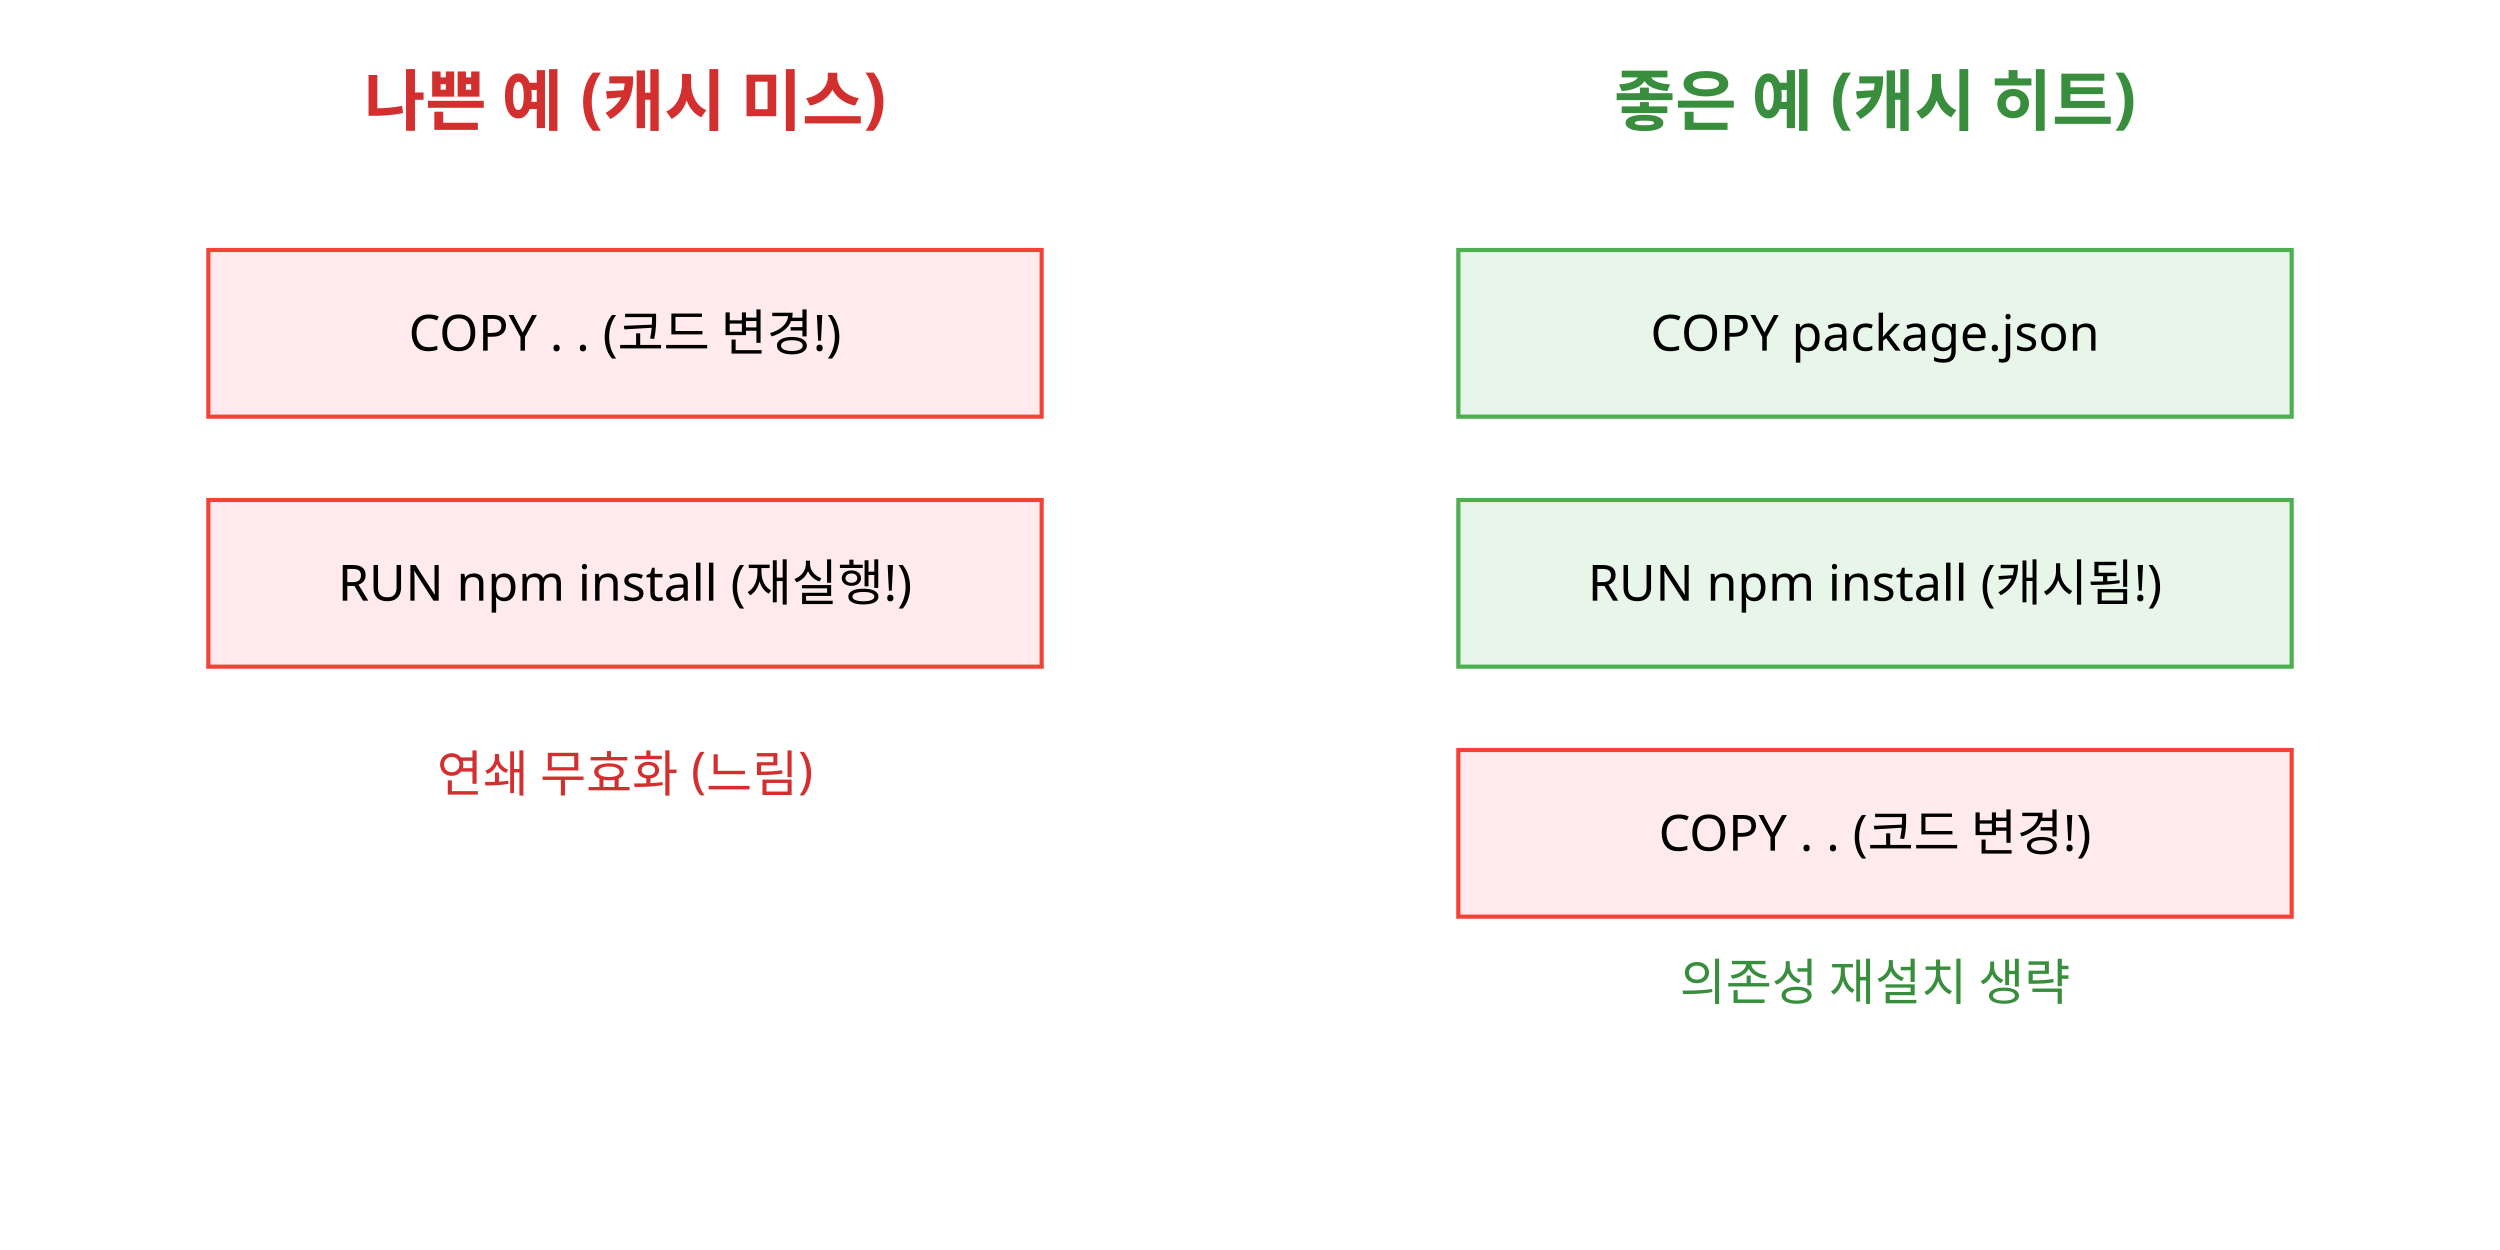
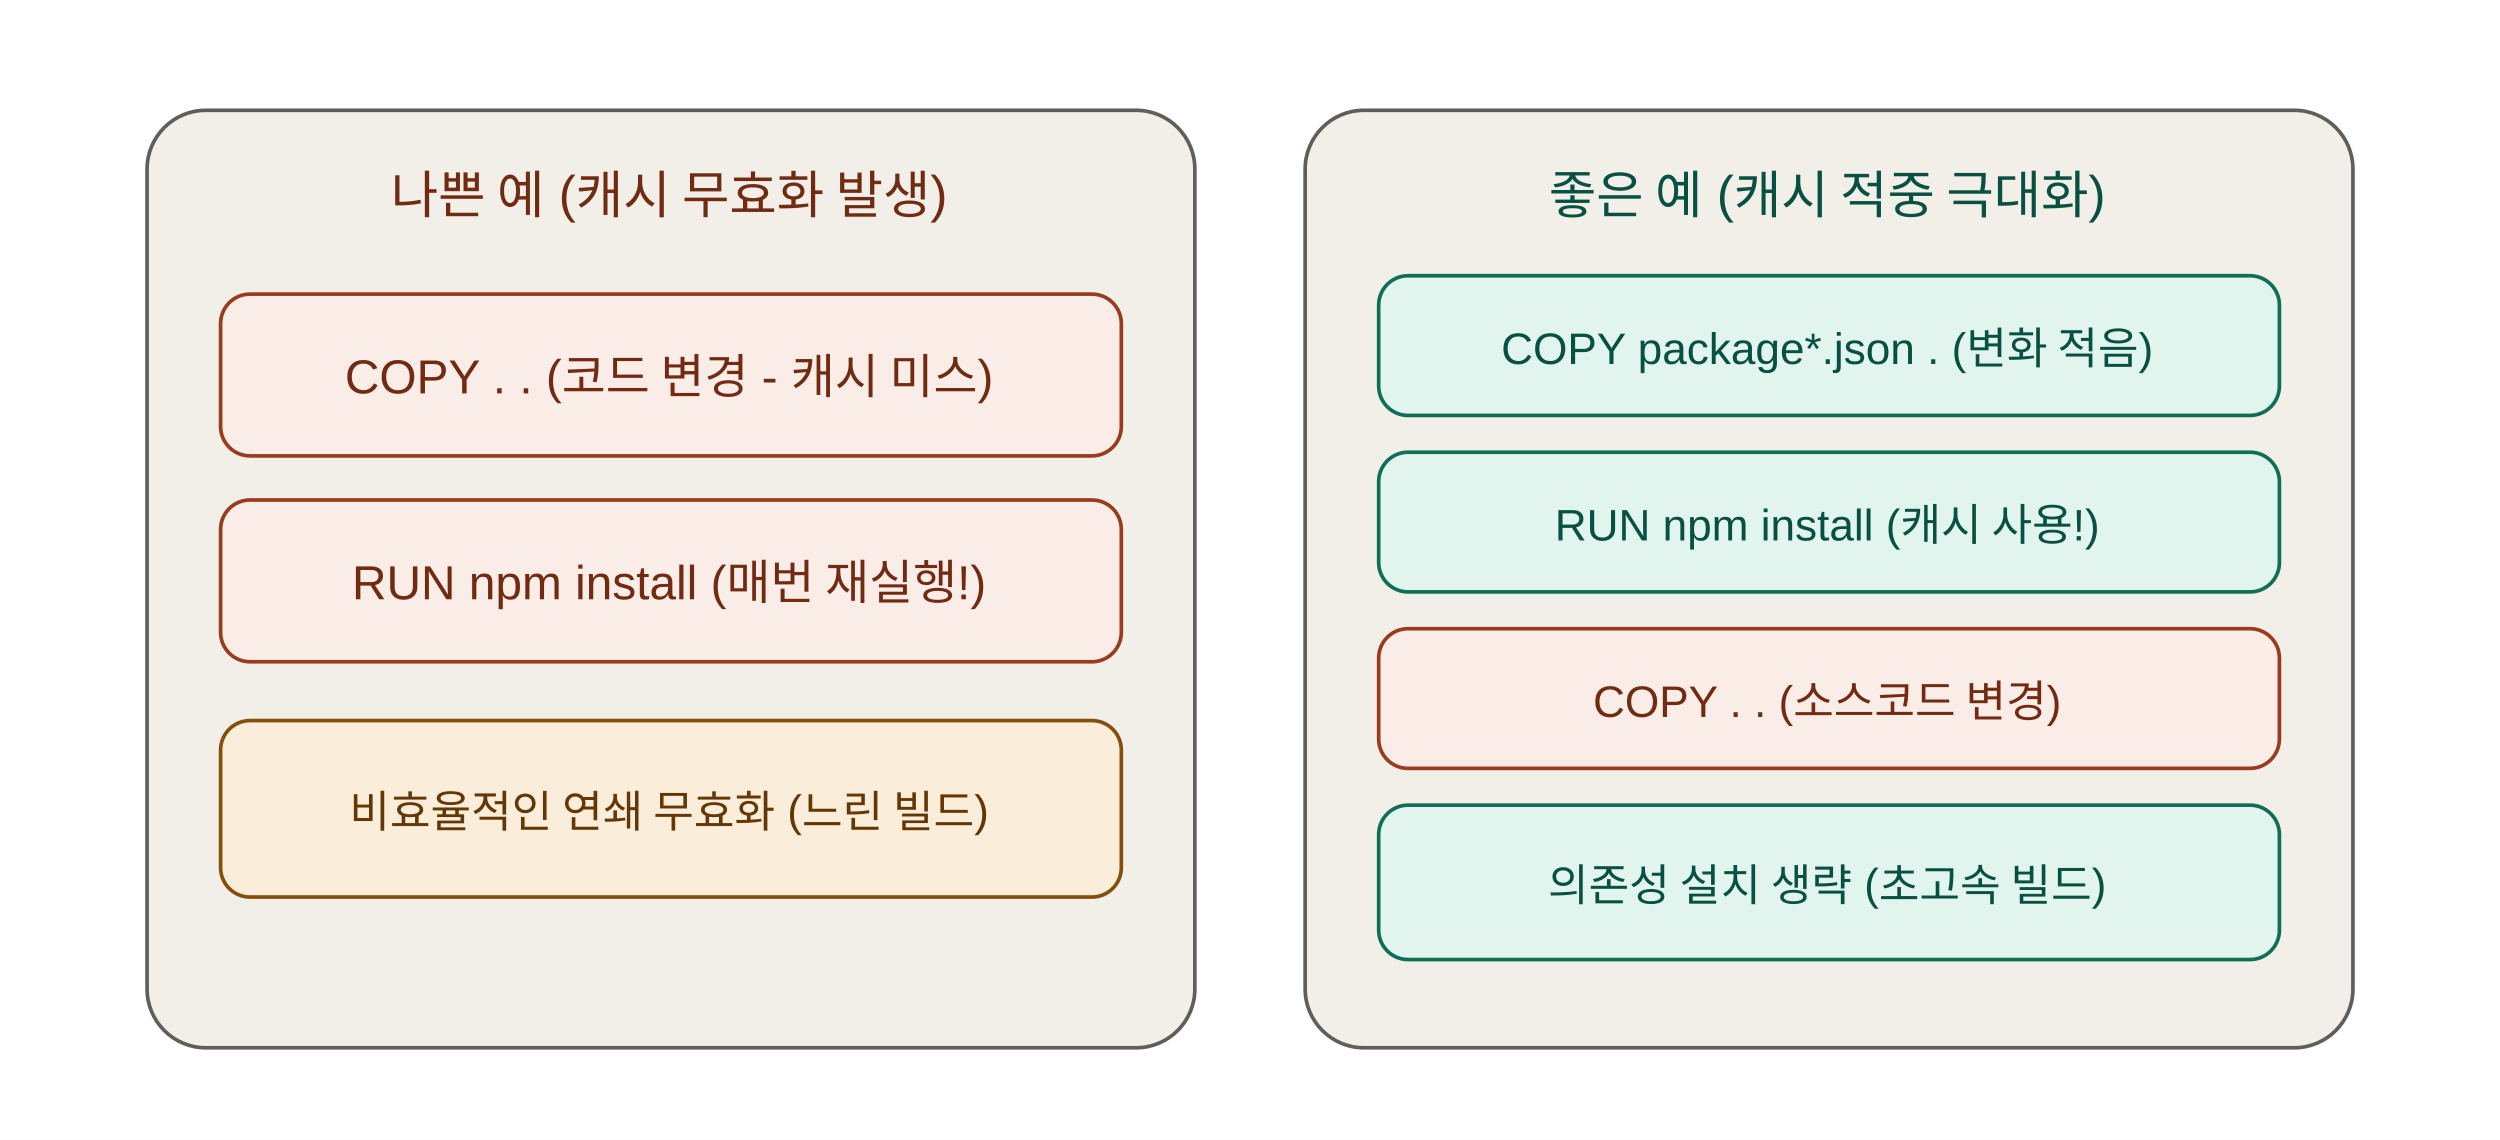
- <svg xmlns="http://www.w3.org/2000/svg" viewBox="0 0 600 300">
-   <rect width="600" height="300" fill="#ffffff" />
-   <text x="150" y="30" font-family="sans-serif" font-size="16" font-weight="bold" fill="#d32f2f" text-anchor="middle">나쁜 예 (캐시 미스)</text>
-   <text x="450" y="30" font-family="sans-serif" font-size="16" font-weight="bold" fill="#388e3c" text-anchor="middle">좋은 예 (캐시 히트)</text>
-   <rect x="50" y="60" width="200" height="40" fill="#ffebee" stroke="#f44336" />
-   <text x="150" y="80" font-family="sans-serif" font-size="12" text-anchor="middle" dominant-baseline="middle">COPY . . (코드 변경!)</text>
-   <rect x="50" y="120" width="200" height="40" fill="#ffebee" stroke="#f44336" />
-   <text x="150" y="140" font-family="sans-serif" font-size="12" text-anchor="middle" dominant-baseline="middle">RUN npm install (재실행!)</text>
-   <text x="150" y="190" font-family="sans-serif" font-size="12" fill="#d32f2f" text-anchor="middle">연쇄 무효화 (느림)</text>
-   <rect x="350" y="60" width="200" height="40" fill="#e8f5e9" stroke="#4caf50" />
-   <text x="450" y="80" font-family="sans-serif" font-size="12" text-anchor="middle" dominant-baseline="middle">COPY package.json</text>
-   <rect x="350" y="120" width="200" height="40" fill="#e8f5e9" stroke="#4caf50" />
-   <text x="450" y="140" font-family="sans-serif" font-size="12" text-anchor="middle" dominant-baseline="middle">RUN npm install (캐시됨!)</text>
-   <rect x="350" y="180" width="200" height="40" fill="#ffebee" stroke="#f44336" />
-   <text x="450" y="200" font-family="sans-serif" font-size="12" text-anchor="middle" dominant-baseline="middle">COPY . . (코드 변경!)</text>
-   <text x="450" y="240" font-family="sans-serif" font-size="12" fill="#388e3c" text-anchor="middle">의존성 재설치 생략</text>
+ <svg xmlns="http://www.w3.org/2000/svg" width="680" height="310" viewBox="0 0 680 310" role="img" font-family="'Malgun Gothic', 'Apple SD Gothic Neo', Arial, sans-serif">
+   <rect x="0" y="0" width="680" height="310" fill="#FFFFFF" />
+   <rect x="40" y="30" width="285" height="255" rx="16" fill="#F1EFE8" stroke="#5F5E5A" stroke-width="1" />
+   <text x="182" y="58" text-anchor="middle" font-size="14" font-weight="500" fill="#712B13">나쁜 예 (캐시 무효화 발생)</text>
+   <rect x="60" y="80" width="245" height="44" rx="8" fill="#FAECE7" stroke="#993C1D" stroke-width="1" />
+   <text x="182" y="107" text-anchor="middle" font-size="13" font-weight="500" fill="#712B13">COPY . . (코드 변경 - 캐시 미스)</text>
+   <rect x="60" y="136" width="245" height="44" rx="8" fill="#FAECE7" stroke="#993C1D" stroke-width="1" />
+   <text x="182" y="163" text-anchor="middle" font-size="13" font-weight="500" fill="#712B13">RUN npm install (매번 재실행!)</text>
+   <rect x="60" y="196" width="245" height="48" rx="8" fill="#FAEEDA" stroke="#854F0B" stroke-width="1" />
+   <text x="182" y="225" text-anchor="middle" font-size="12" font-weight="500" fill="#633806">비효율적인 연쇄 무효화 (느린 빌드)</text>
+   <rect x="355" y="30" width="285" height="255" rx="16" fill="#F1EFE8" stroke="#5F5E5A" stroke-width="1" />
+   <text x="497" y="58" text-anchor="middle" font-size="14" font-weight="500" fill="#085041">좋은 예 (캐시 적중 극대화)</text>
+   <rect x="375" y="75" width="245" height="38" rx="8" fill="#E1F5EE" stroke="#0F6E56" stroke-width="1" />
+   <text x="497" y="99" text-anchor="middle" font-size="12" font-weight="500" fill="#085041">COPY package*.json . (변화 적음)</text>
+   <rect x="375" y="123" width="245" height="38" rx="8" fill="#E1F5EE" stroke="#0F6E56" stroke-width="1" />
+   <text x="497" y="147" text-anchor="middle" font-size="12" font-weight="500" fill="#085041">RUN npm install (캐시 사용!)</text>
+   <rect x="375" y="171" width="245" height="38" rx="8" fill="#FAECE7" stroke="#993C1D" stroke-width="1" />
+   <text x="497" y="195" text-anchor="middle" font-size="12" font-weight="500" fill="#712B13">COPY . . (소스코드 변경)</text>
+   <rect x="375" y="219" width="245" height="42" rx="8" fill="#E1F5EE" stroke="#0F6E56" stroke-width="1" />
+   <text x="497" y="245" text-anchor="middle" font-size="12" font-weight="500" fill="#085041">의존성 설치 생략 (초고속 빌드)</text>
</svg>
